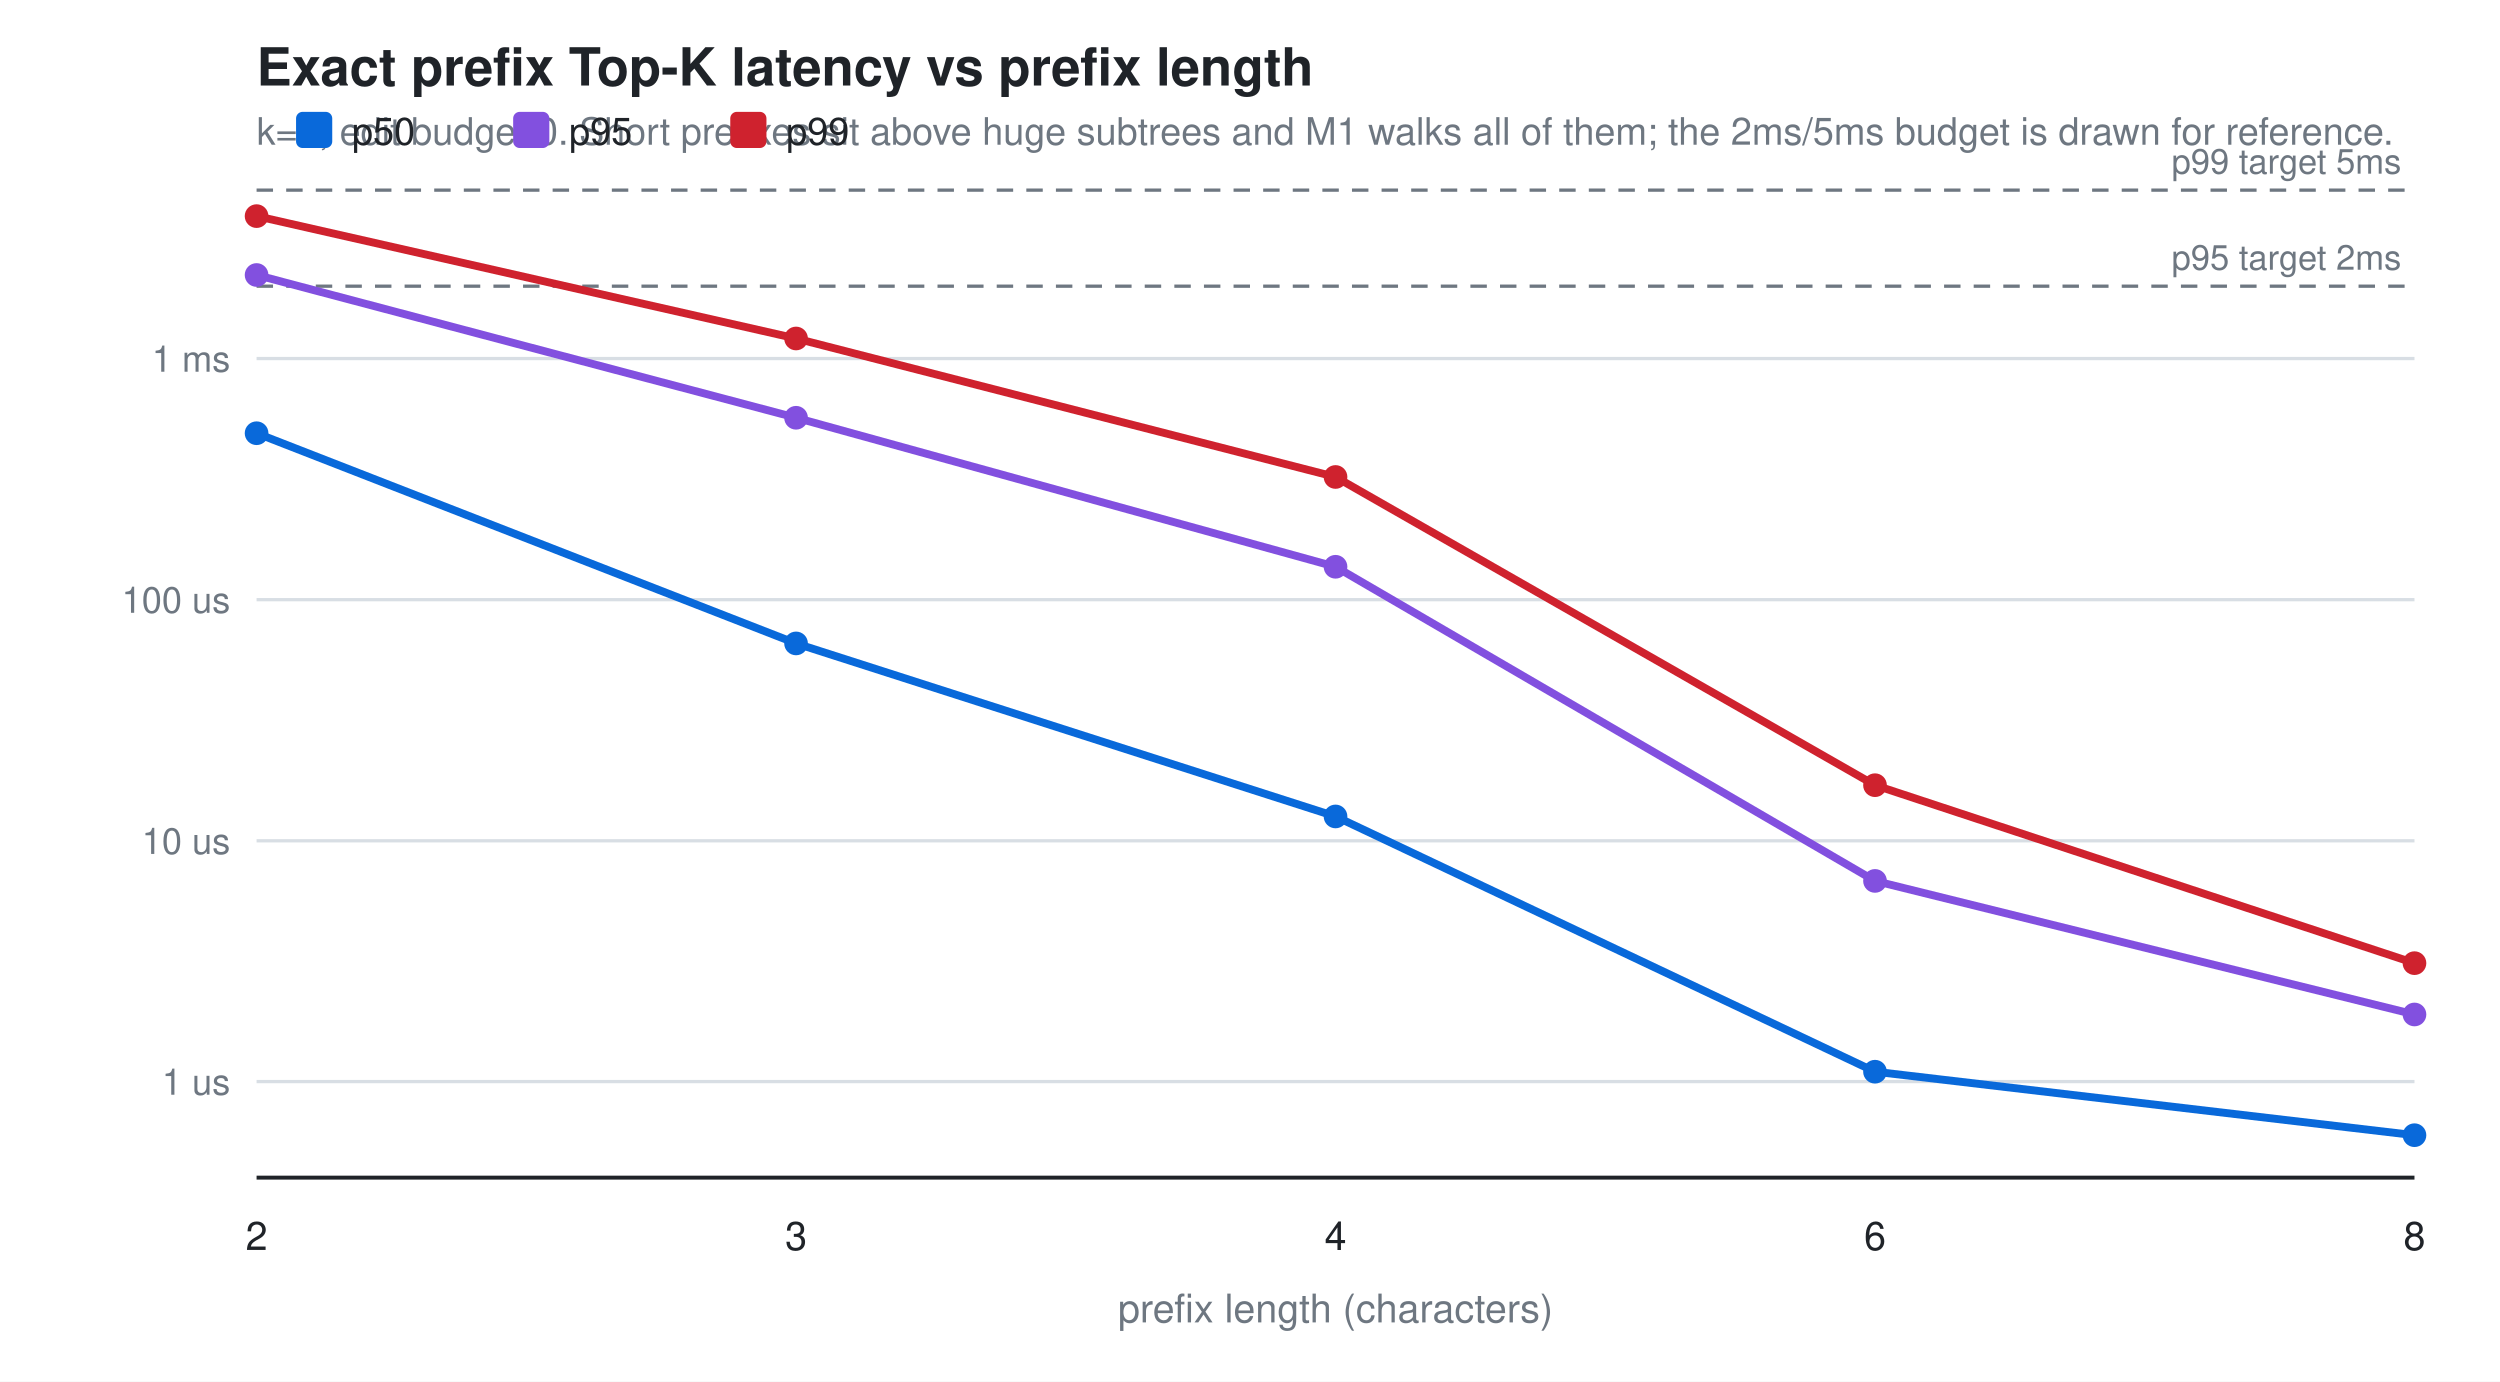
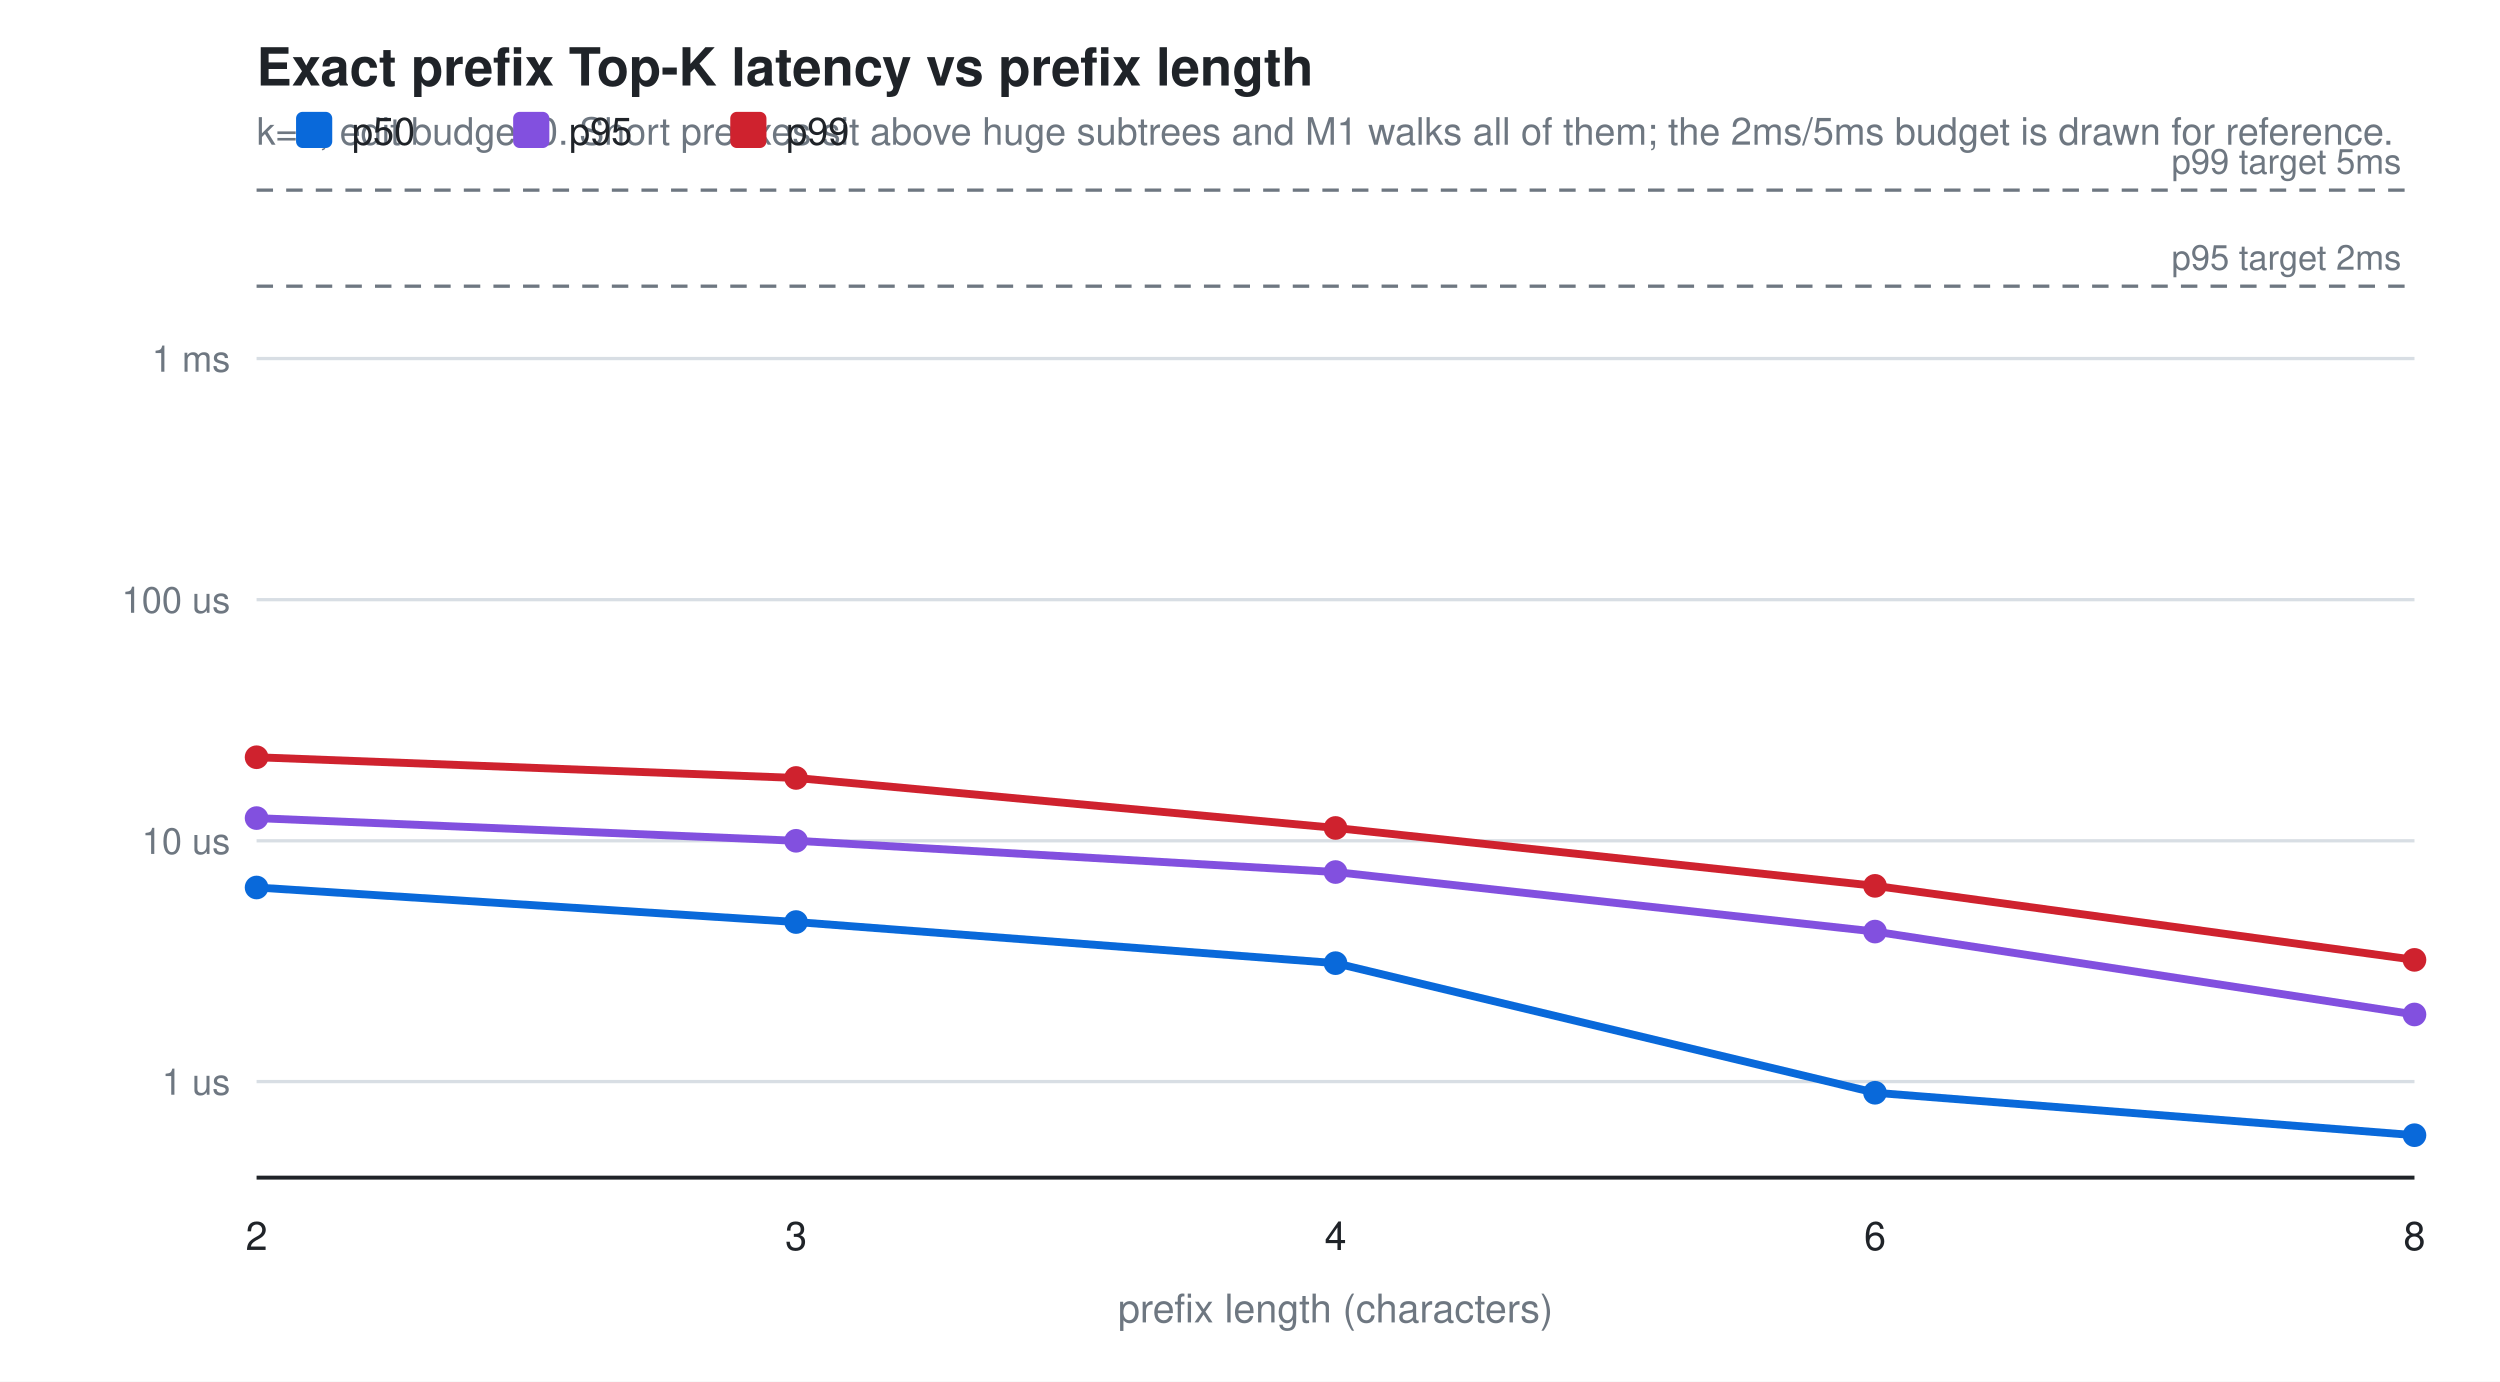
<svg xmlns="http://www.w3.org/2000/svg" width="760" height="420" viewBox="0 0 760 420" font-family="-apple-system,Segoe UI,Helvetica,Arial,sans-serif">
  <rect width="760" height="420" fill="#ffffff" />
  <text x="78" y="26" font-size="16" font-weight="600" fill="#1f2328">Exact prefix Top-K latency vs prefix length</text>
  <text x="78" y="44" font-size="11.5" fill="#6e7781">k=5, edit budget 0. Short prefixes sit above huge subtrees and M1 walks all of them; the 2ms/5ms budget is drawn for reference.</text>
  <line x1="78" y1="328.8" x2="734" y2="328.8" stroke="#d8dee4" />
  <text x="70" y="332.8" font-size="11" fill="#6e7781" text-anchor="end">1 us</text>
  <line x1="78" y1="255.6" x2="734" y2="255.6" stroke="#d8dee4" />
  <text x="70" y="259.6" font-size="11" fill="#6e7781" text-anchor="end">10 us</text>
  <line x1="78" y1="182.3" x2="734" y2="182.3" stroke="#d8dee4" />
  <text x="70" y="186.3" font-size="11" fill="#6e7781" text-anchor="end">100 us</text>
  <line x1="78" y1="109.0" x2="734" y2="109.0" stroke="#d8dee4" />
  <text x="70" y="113.0" font-size="11" fill="#6e7781" text-anchor="end">1 ms</text>
  <line x1="78" y1="87.0" x2="734" y2="87.0" stroke="#6e7781" stroke-width="1" stroke-dasharray="5 4" />
  <text x="730" y="82.0" font-size="10.5" fill="#6e7781" text-anchor="end">p95 target 2ms</text>
  <line x1="78" y1="57.8" x2="734" y2="57.8" stroke="#6e7781" stroke-width="1" stroke-dasharray="5 4" />
  <text x="730" y="52.8" font-size="10.5" fill="#6e7781" text-anchor="end">p99 target 5ms</text>
-   <polyline points="78.0,131.7 242.0,195.6 406.0,248.2 570.0,325.8 734.0,345.1" fill="none" stroke="#0969da" stroke-width="2.4" />
-   <circle cx="78.0" cy="131.7" r="3.6" fill="#0969da" />
-   <circle cx="242.0" cy="195.6" r="3.6" fill="#0969da" />
-   <circle cx="406.0" cy="248.2" r="3.6" fill="#0969da" />
-   <circle cx="570.0" cy="325.8" r="3.6" fill="#0969da" />
+   <polyline points="78.0,269.8 242.0,280.3 406.0,292.8 570.0,332.2 734.0,345.1" fill="none" stroke="#0969da" stroke-width="2.4" />
+   <circle cx="78.0" cy="269.8" r="3.6" fill="#0969da" />
+   <circle cx="242.0" cy="280.3" r="3.6" fill="#0969da" />
+   <circle cx="406.0" cy="292.8" r="3.6" fill="#0969da" />
+   <circle cx="570.0" cy="332.2" r="3.6" fill="#0969da" />
  <circle cx="734.0" cy="345.1" r="3.6" fill="#0969da" />
-   <polyline points="78.0,83.6 242.0,127.0 406.0,172.3 570.0,267.8 734.0,308.4" fill="none" stroke="#8250df" stroke-width="2.4" />
-   <circle cx="78.0" cy="83.6" r="3.6" fill="#8250df" />
-   <circle cx="242.0" cy="127.0" r="3.6" fill="#8250df" />
-   <circle cx="406.0" cy="172.3" r="3.6" fill="#8250df" />
-   <circle cx="570.0" cy="267.8" r="3.6" fill="#8250df" />
+   <polyline points="78.0,248.7 242.0,255.6 406.0,265.1 570.0,283.2 734.0,308.4" fill="none" stroke="#8250df" stroke-width="2.4" />
+   <circle cx="78.0" cy="248.7" r="3.6" fill="#8250df" />
+   <circle cx="242.0" cy="255.6" r="3.6" fill="#8250df" />
+   <circle cx="406.0" cy="265.1" r="3.6" fill="#8250df" />
+   <circle cx="570.0" cy="283.2" r="3.6" fill="#8250df" />
  <circle cx="734.0" cy="308.4" r="3.6" fill="#8250df" />
-   <polyline points="78.0,65.7 242.0,102.9 406.0,145.0 570.0,238.7 734.0,292.8" fill="none" stroke="#cf222e" stroke-width="2.4" />
-   <circle cx="78.0" cy="65.7" r="3.6" fill="#cf222e" />
-   <circle cx="242.0" cy="102.9" r="3.6" fill="#cf222e" />
-   <circle cx="406.0" cy="145.0" r="3.6" fill="#cf222e" />
-   <circle cx="570.0" cy="238.7" r="3.6" fill="#cf222e" />
-   <circle cx="734.0" cy="292.8" r="3.6" fill="#cf222e" />
+   <polyline points="78.0,230.2 242.0,236.5 406.0,251.7 570.0,269.3 734.0,291.8" fill="none" stroke="#cf222e" stroke-width="2.4" />
+   <circle cx="78.0" cy="230.2" r="3.6" fill="#cf222e" />
+   <circle cx="242.0" cy="236.5" r="3.6" fill="#cf222e" />
+   <circle cx="406.0" cy="251.7" r="3.6" fill="#cf222e" />
+   <circle cx="570.0" cy="269.3" r="3.6" fill="#cf222e" />
+   <circle cx="734.0" cy="291.8" r="3.6" fill="#cf222e" />
  <text x="78.0" y="380.0" font-size="12" fill="#1f2328" text-anchor="middle">2</text>
  <text x="242.0" y="380.0" font-size="12" fill="#1f2328" text-anchor="middle">3</text>
  <text x="406.0" y="380.0" font-size="12" fill="#1f2328" text-anchor="middle">4</text>
  <text x="570.0" y="380.0" font-size="12" fill="#1f2328" text-anchor="middle">6</text>
  <text x="734.0" y="380.0" font-size="12" fill="#1f2328" text-anchor="middle">8</text>
  <text x="406.0" y="402.0" font-size="12" fill="#6e7781" text-anchor="middle">prefix length (characters)</text>
  <line x1="78" y1="358" x2="734" y2="358" stroke="#1f2328" stroke-width="1.2" />
  <rect x="90" y="34" width="11" height="11" fill="#0969da" rx="2" />
  <text x="107" y="44" font-size="11.5" fill="#1f2328">p50</text>
  <rect x="156" y="34" width="11" height="11" fill="#8250df" rx="2" />
  <text x="173" y="44" font-size="11.5" fill="#1f2328">p95</text>
  <rect x="222" y="34" width="11" height="11" fill="#cf222e" rx="2" />
  <text x="239" y="44" font-size="11.5" fill="#1f2328">p99</text>
</svg>
